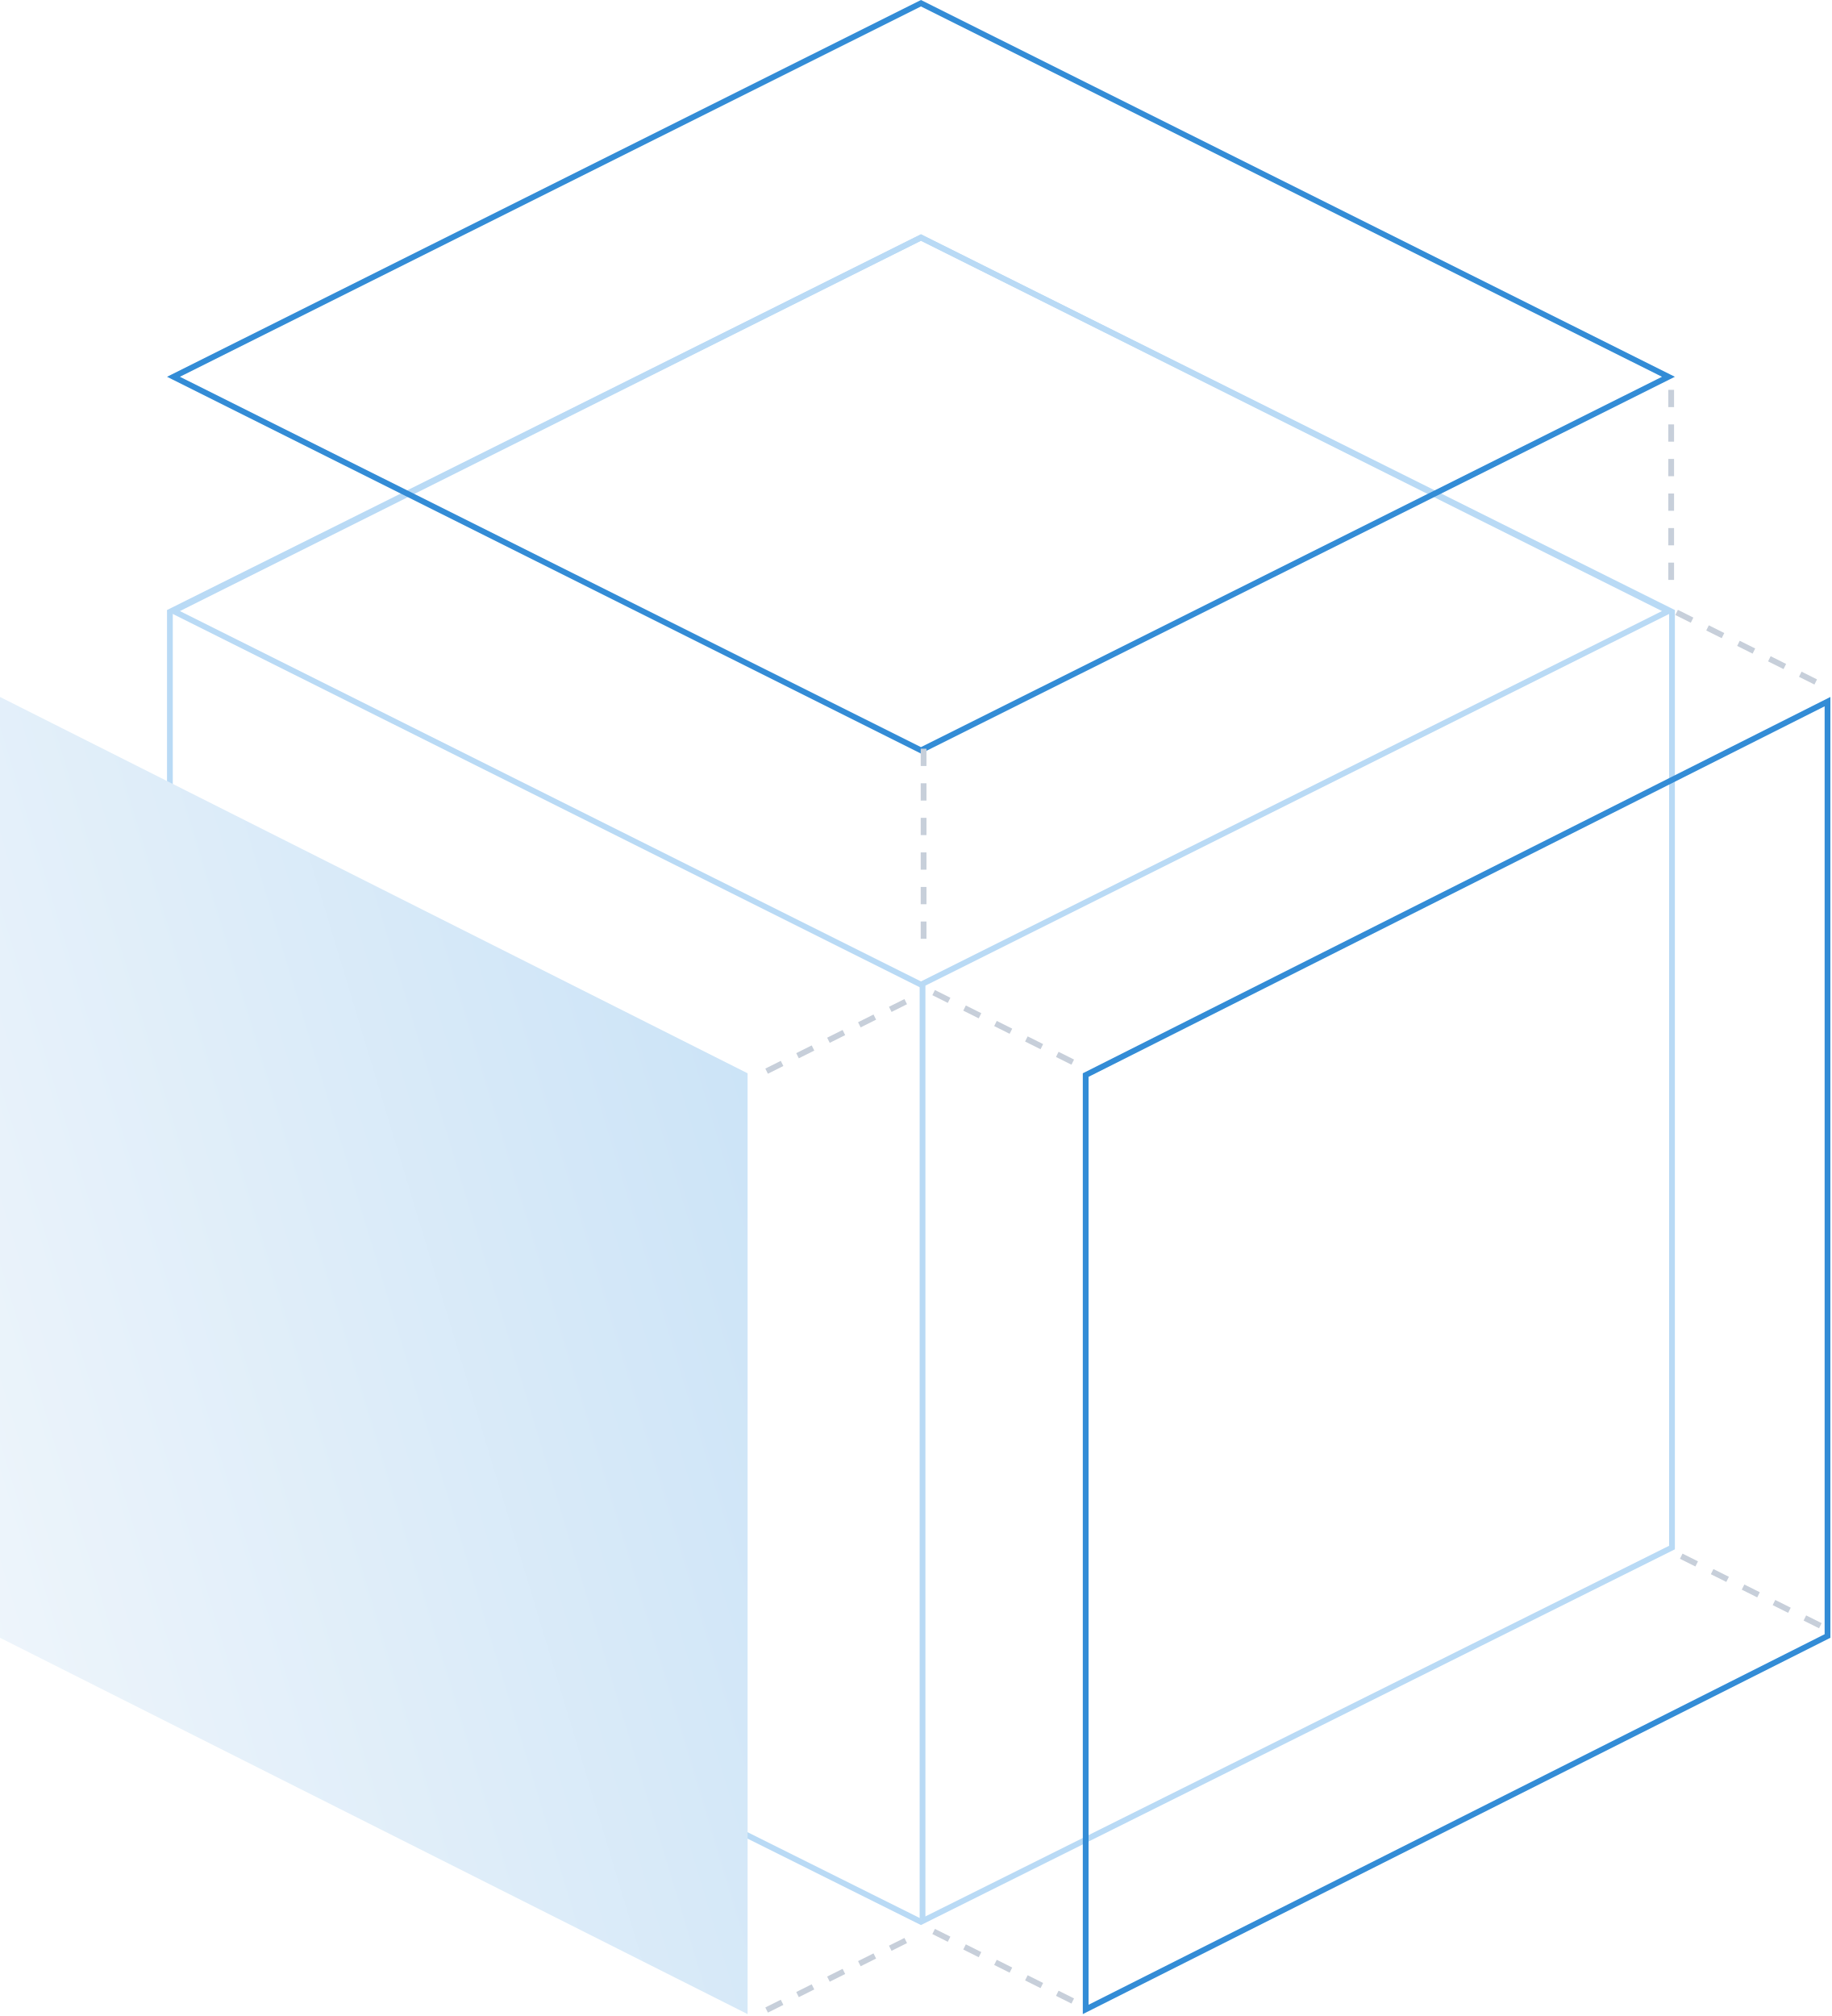
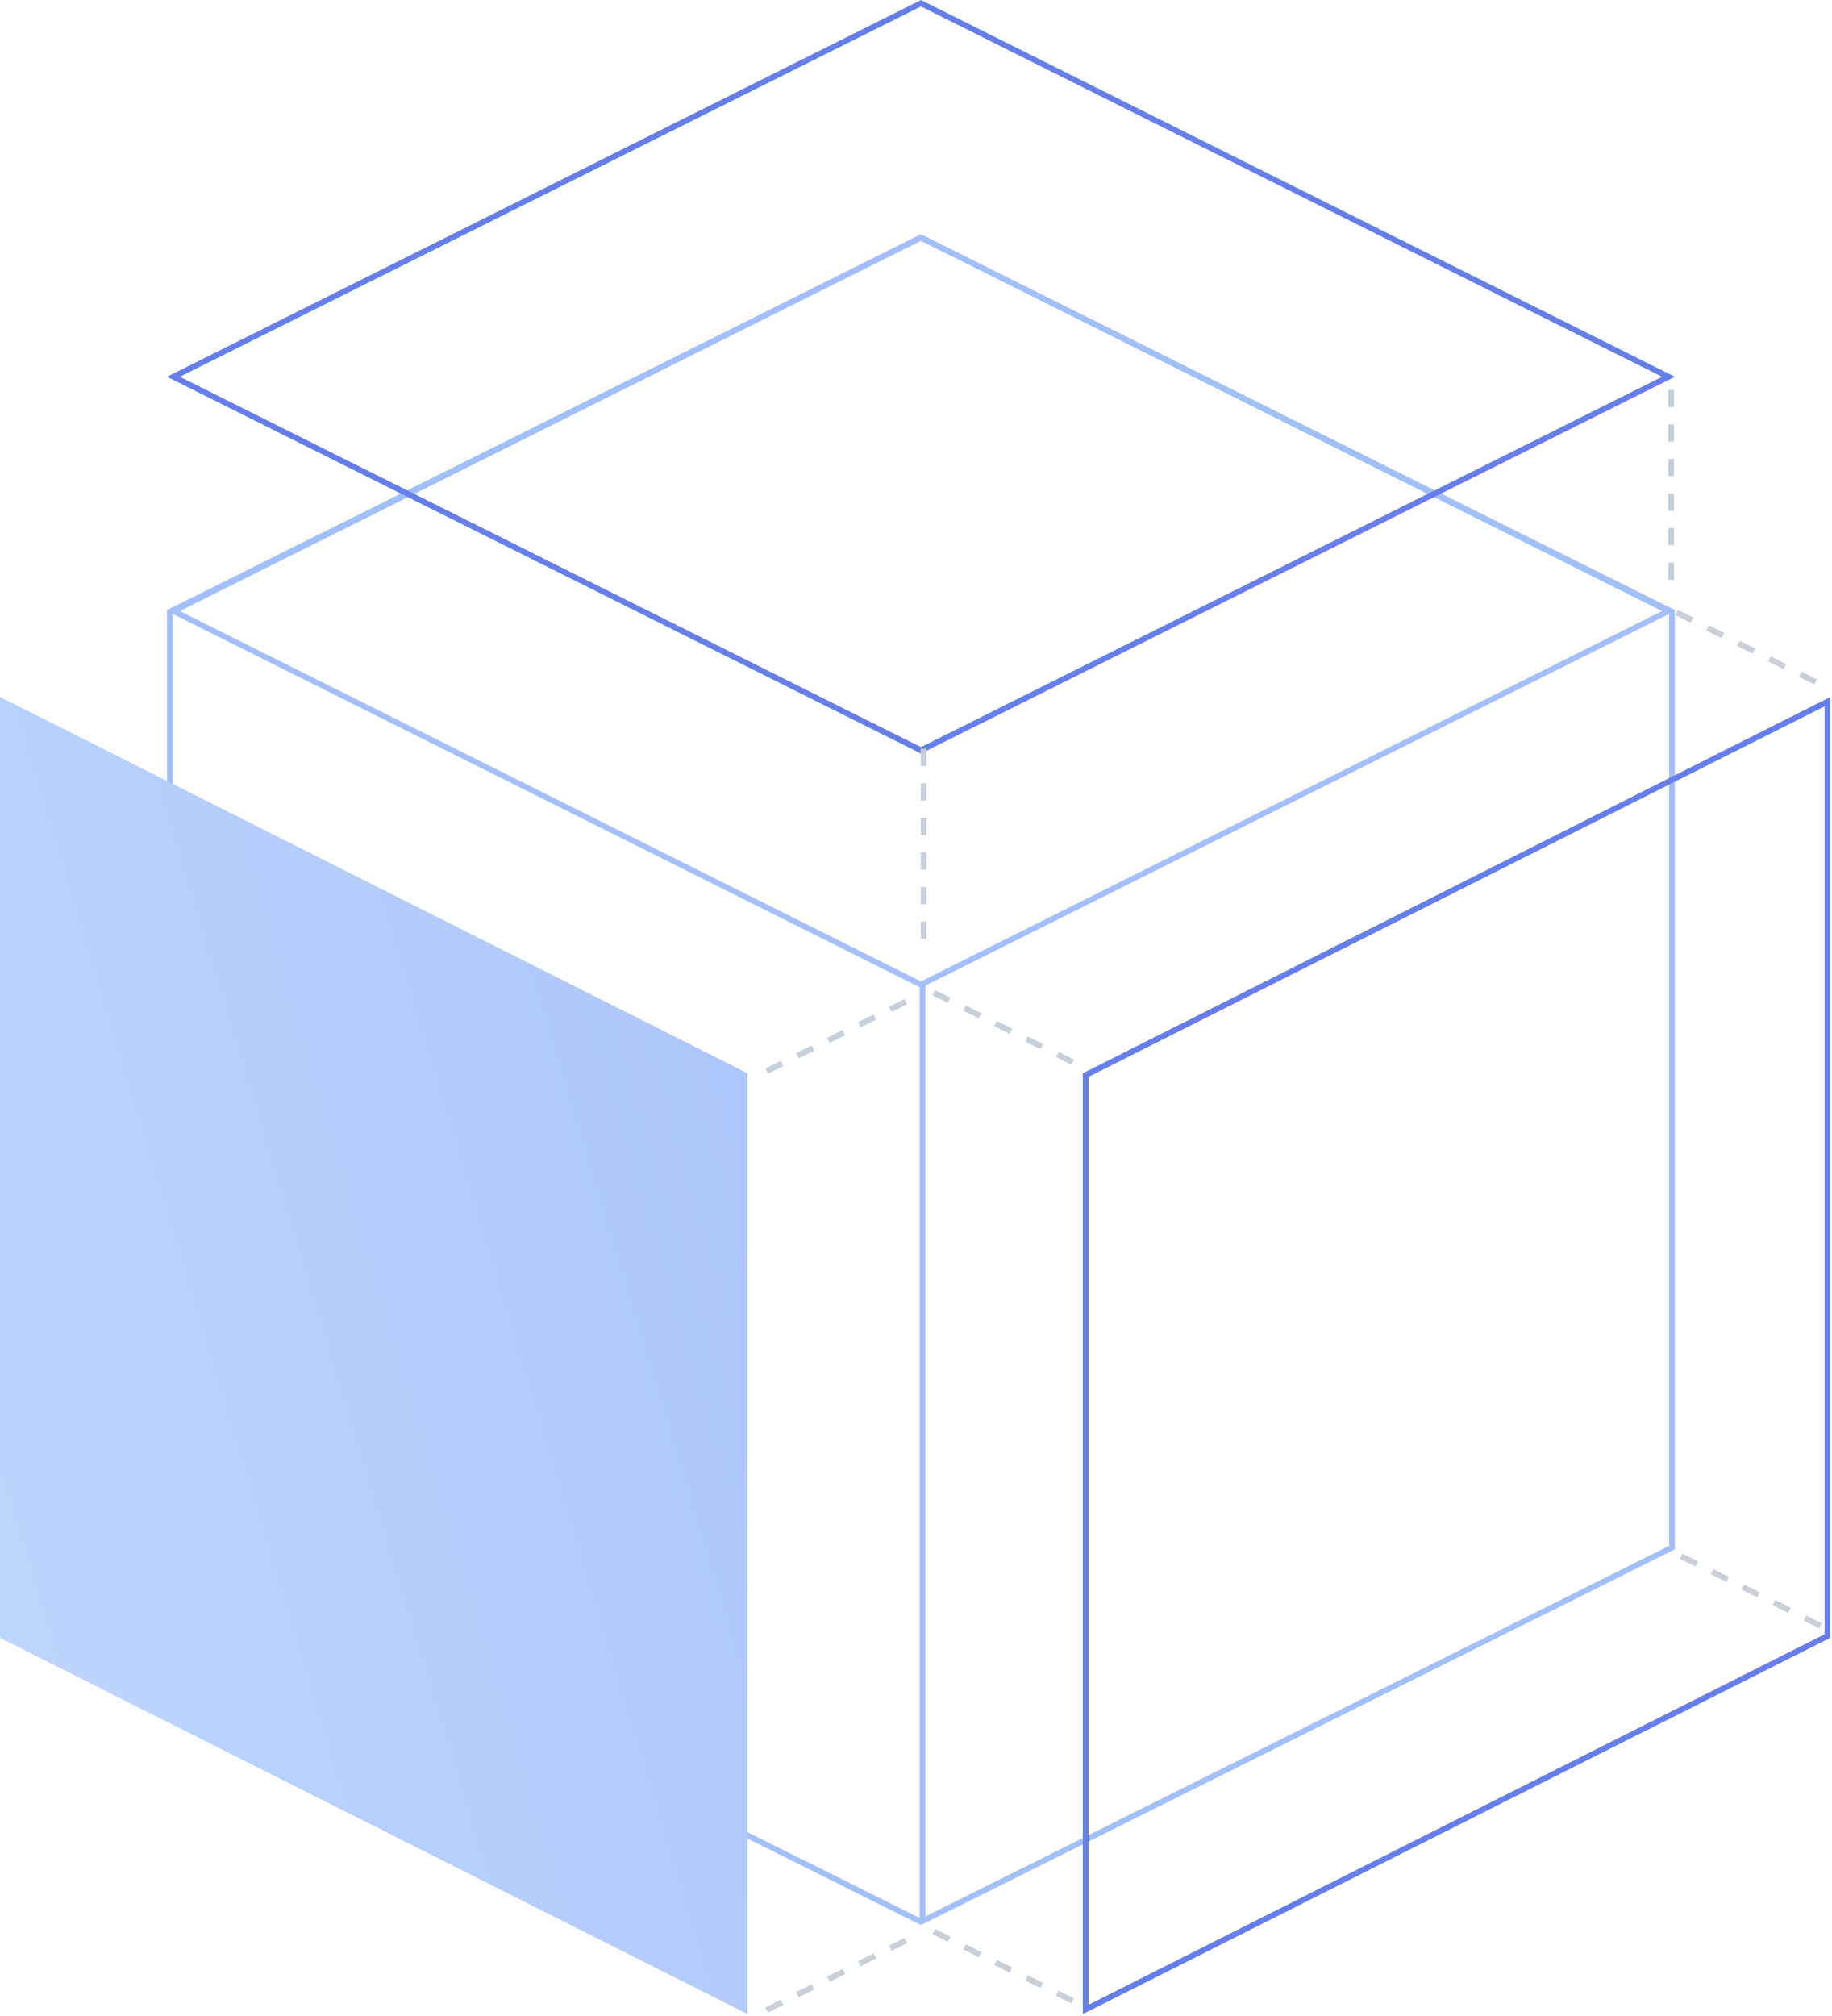
<svg xmlns="http://www.w3.org/2000/svg" width="318px" height="350px" viewBox="0 0 318 350" version="1.1">
  <defs>
    <linearGradient x1="-83.235%" y1="106.401%" x2="140.023%" y2="-13.203%" id="linearGradient-1">
-       <stop stop-color="#F8FAFC" offset="0%" />
-       <stop stop-color="#F8FAFC" offset="21.797%" />
-       <stop stop-color="#BBDBF5" offset="100%" />
+       <stop stop-color="#EBF4FF" offset="0%" />
+       <stop stop-color="#C3DAFE" offset="21.797%" />
+       <stop stop-color="#A3BFFA" offset="100%" />
      <stop stop-color="#B9DAF5" offset="100%" />
    </linearGradient>
  </defs>
  <g id="Page-1" stroke="none" stroke-width="1" fill="none" fill-rule="evenodd">
-     <g id="04-docs-start-copy-3" transform="translate(-714, -205)">
-       <g id="Group-2" transform="translate(714, 205)">
-         <path d="M159.9,41.236 L29.5,106.216 L29.5,268.672 L159.9,333.653 L290.3,268.672 L290.3,106.216 L159.9,41.236 Z" id="Rectangle-3-Copy" stroke="#B9DAF5" />
-         <polygon id="Rectangle-3-Copy-2" fill="url(#linearGradient-1)" points="129.8 186.335 129.8 349.671 0 284.336 0 121" />
-         <path d="M317.3,186.643 L188.5,121.811 L188.5,284.028 L317.3,348.859 L317.3,186.643 Z" id="Rectangle-3-Copy-4" stroke="#338CD6" transform="translate(252.9, 235.3354) scale(1, -1) translate(-252.9, -235.3354) " />
-         <path d="M159.9,41.236 L30.119,106.09 L159.9,170.944 L289.681,106.09 L159.9,41.236 Z" id="Rectangle-3" stroke="#B9DAF5" />
-         <path d="M159.9,0.559 L30.119,65.413 L159.9,130.267 L289.681,65.413 L159.9,0.559 Z" id="Rectangle-3-Copy-3" stroke="#338CD6" />
-         <path d="M160.175,170.953 L160.175,332.562" id="Line" stroke="#B9DAF5" stroke-linecap="square" fill-rule="nonzero" />
-         <path d="M160.358,130.485 L160.358,165.798" id="Line-2-Copy-3" stroke="#C7CFDA" stroke-linecap="square" stroke-dasharray="2,4" fill-rule="nonzero" />
-         <path d="M290.158,68.178 L290.158,103.492" id="Line-2-Copy-4" stroke="#C7CFDA" stroke-linecap="square" stroke-dasharray="2,4" fill-rule="nonzero" />
-         <path d="M133.55,185.742 L159.95,172.55" id="Line-2" stroke="#C7CFDA" stroke-linecap="square" stroke-dasharray="2,4" fill-rule="nonzero" />
-         <path d="M133.55,348.742 L159.95,335.55" id="Line-2-Copy" stroke="#C7CFDA" stroke-linecap="square" stroke-dasharray="2,4" fill-rule="nonzero" />
-         <path d="M292.35,283.587 L318.75,270.394" id="Line-2" stroke="#C7CFDA" stroke-linecap="square" stroke-dasharray="2,4" fill-rule="nonzero" transform="translate(305.55, 276.9907) scale(1, -1) translate(-305.55, -276.9907) " />
-         <path d="M162.55,348.742 L188.95,335.55" id="Line-2-Copy-2" stroke="#C7CFDA" stroke-linecap="square" stroke-dasharray="2,4" fill-rule="nonzero" transform="translate(175.75, 342.146) scale(1, -1) translate(-175.75, -342.146) " />
-         <path d="M291.55,119.742 L317.95,106.55" id="Line-2-Copy" stroke="#C7CFDA" stroke-linecap="square" stroke-dasharray="2,4" fill-rule="nonzero" transform="translate(304.75, 113.146) scale(1, -1) translate(-304.75, -113.146) " />
-         <path d="M162.55,185.742 L188.95,172.55" id="Line-2-Copy-5" stroke="#C7CFDA" stroke-linecap="square" stroke-dasharray="2,4" fill-rule="nonzero" transform="translate(175.75, 179.146) scale(1, -1) translate(-175.75, -179.146) " />
-       </g>
+     <g id="logo-large">
+       <polygon id="Rectangle-3-Copy" stroke="#A3BFFA" points="159.9 41.236 29.5 106.216 29.5 268.672 159.9 333.653 290.3 268.672 290.3 106.216" />
+       <polygon id="Rectangle-3-Copy-2" fill="url(#linearGradient-1)" fill-rule="nonzero" points="129.8 186.335 129.8 349.671 0 284.336 0 121" />
+       <polygon id="Rectangle-3-Copy-4" stroke="#667EEA" transform="translate(252.9, 235.3354) scale(-1, 1) rotate(-180) translate(-252.9, -235.3354) " points="317.3 186.643 188.5 121.811 188.5 284.028 317.3 348.859" />
+       <polygon id="Rectangle-3" stroke="#A3BFFA" points="159.9 41.236 30.119 106.09 159.9 170.944 289.681 106.09" />
+       <polygon id="Rectangle-3-Copy-3" stroke="#667EEA" points="159.9 0.559 30.119 65.413 159.9 130.267 289.681 65.413" />
+       <path d="M160.175,170.953 L160.175,332.562" id="Line" stroke="#A3BFFA" stroke-linecap="square" />
+       <path d="M160.358,130.485 L160.358,165.798" id="Line-2-Copy-3" stroke="#C7CFDA" stroke-linecap="square" stroke-dasharray="2,4" />
+       <path d="M290.158,68.178 L290.158,103.492" id="Line-2-Copy-4" stroke="#C7CFDA" stroke-linecap="square" stroke-dasharray="2,4" />
+       <path d="M133.55,185.742 L159.95,172.55" id="Line-2" stroke="#C7CFDA" stroke-linecap="square" stroke-dasharray="2,4" />
+       <path d="M133.55,348.742 L159.95,335.55" id="Line-2-Copy" stroke="#C7CFDA" stroke-linecap="square" stroke-dasharray="2,4" />
+       <path d="M292.35,283.587 L318.75,270.394" id="Line-2" stroke="#C7CFDA" stroke-linecap="square" stroke-dasharray="2,4" transform="translate(305.55, 276.9907) scale(-1, 1) rotate(-180) translate(-305.55, -276.9907) " />
+       <path d="M162.55,348.742 L188.95,335.55" id="Line-2-Copy-2" stroke="#C7CFDA" stroke-linecap="square" stroke-dasharray="2,4" transform="translate(175.75, 342.146) scale(-1, 1) rotate(-180) translate(-175.75, -342.146) " />
+       <path d="M291.55,119.742 L317.95,106.55" id="Line-2-Copy" stroke="#C7CFDA" stroke-linecap="square" stroke-dasharray="2,4" transform="translate(304.75, 113.146) scale(-1, 1) rotate(-180) translate(-304.75, -113.146) " />
+       <path d="M162.55,185.742 L188.95,172.55" id="Line-2-Copy-5" stroke="#C7CFDA" stroke-linecap="square" stroke-dasharray="2,4" transform="translate(175.75, 179.146) scale(-1, 1) rotate(-180) translate(-175.75, -179.146) " />
    </g>
  </g>
</svg>
